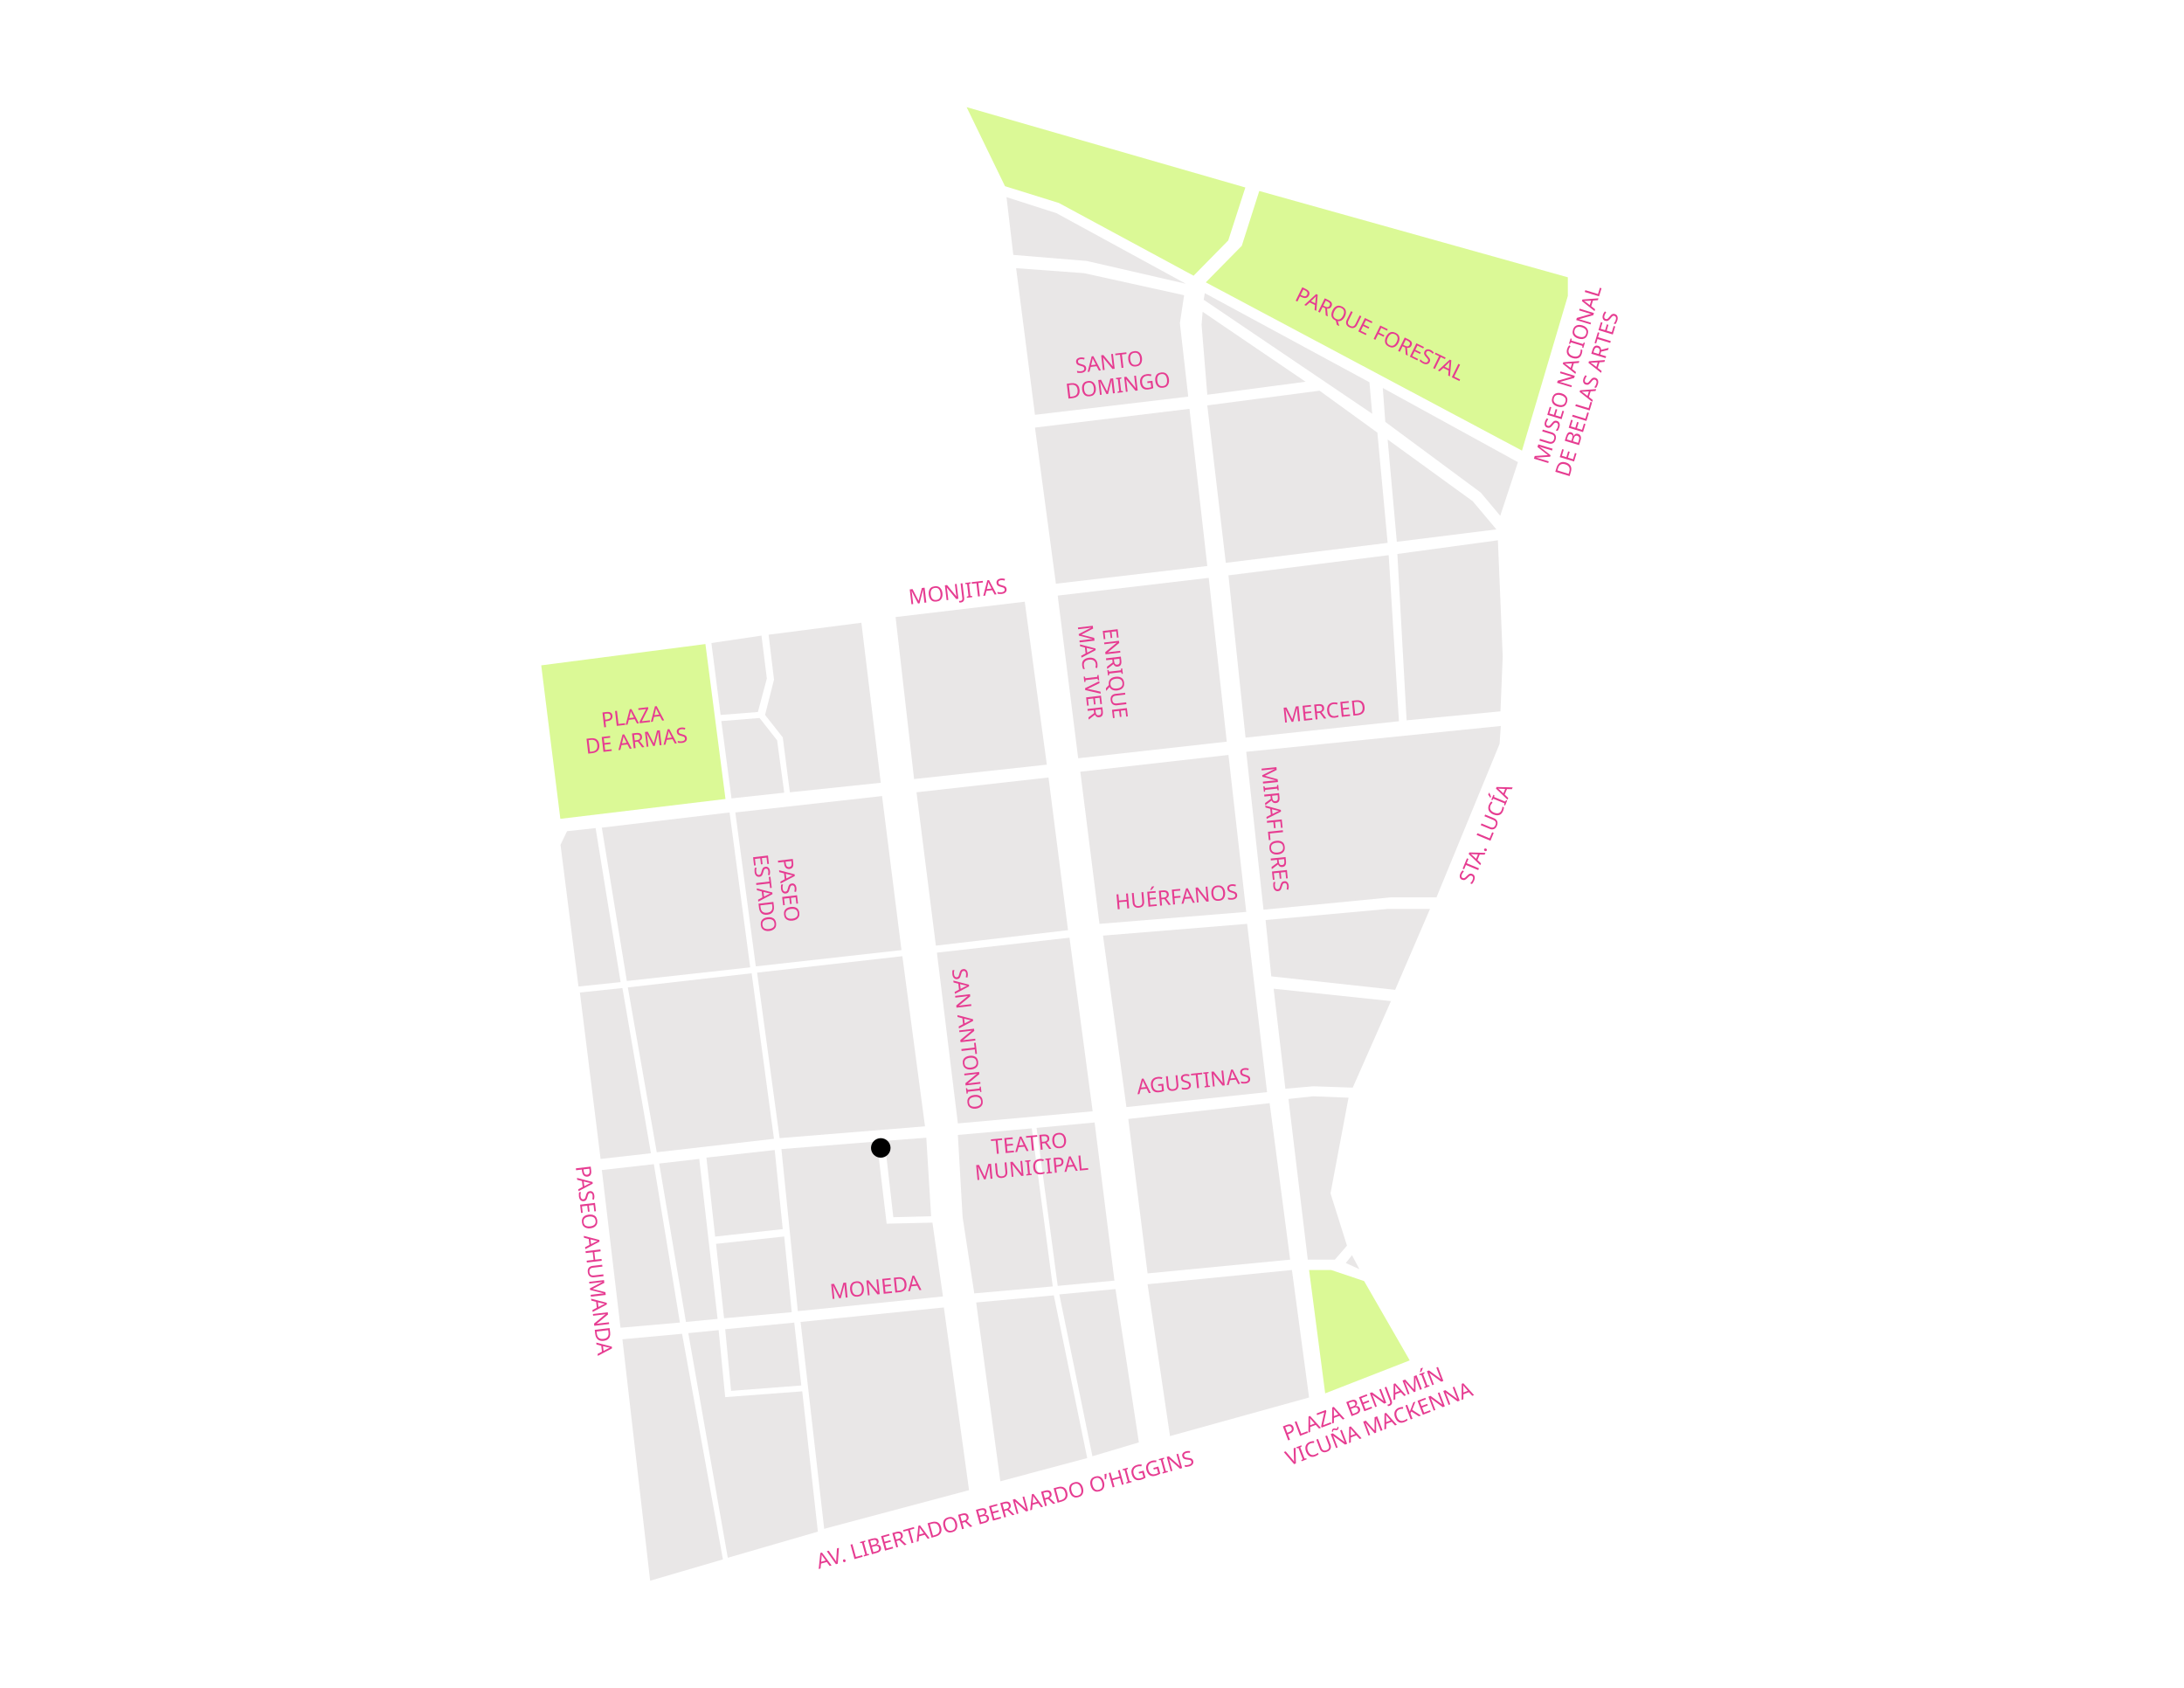
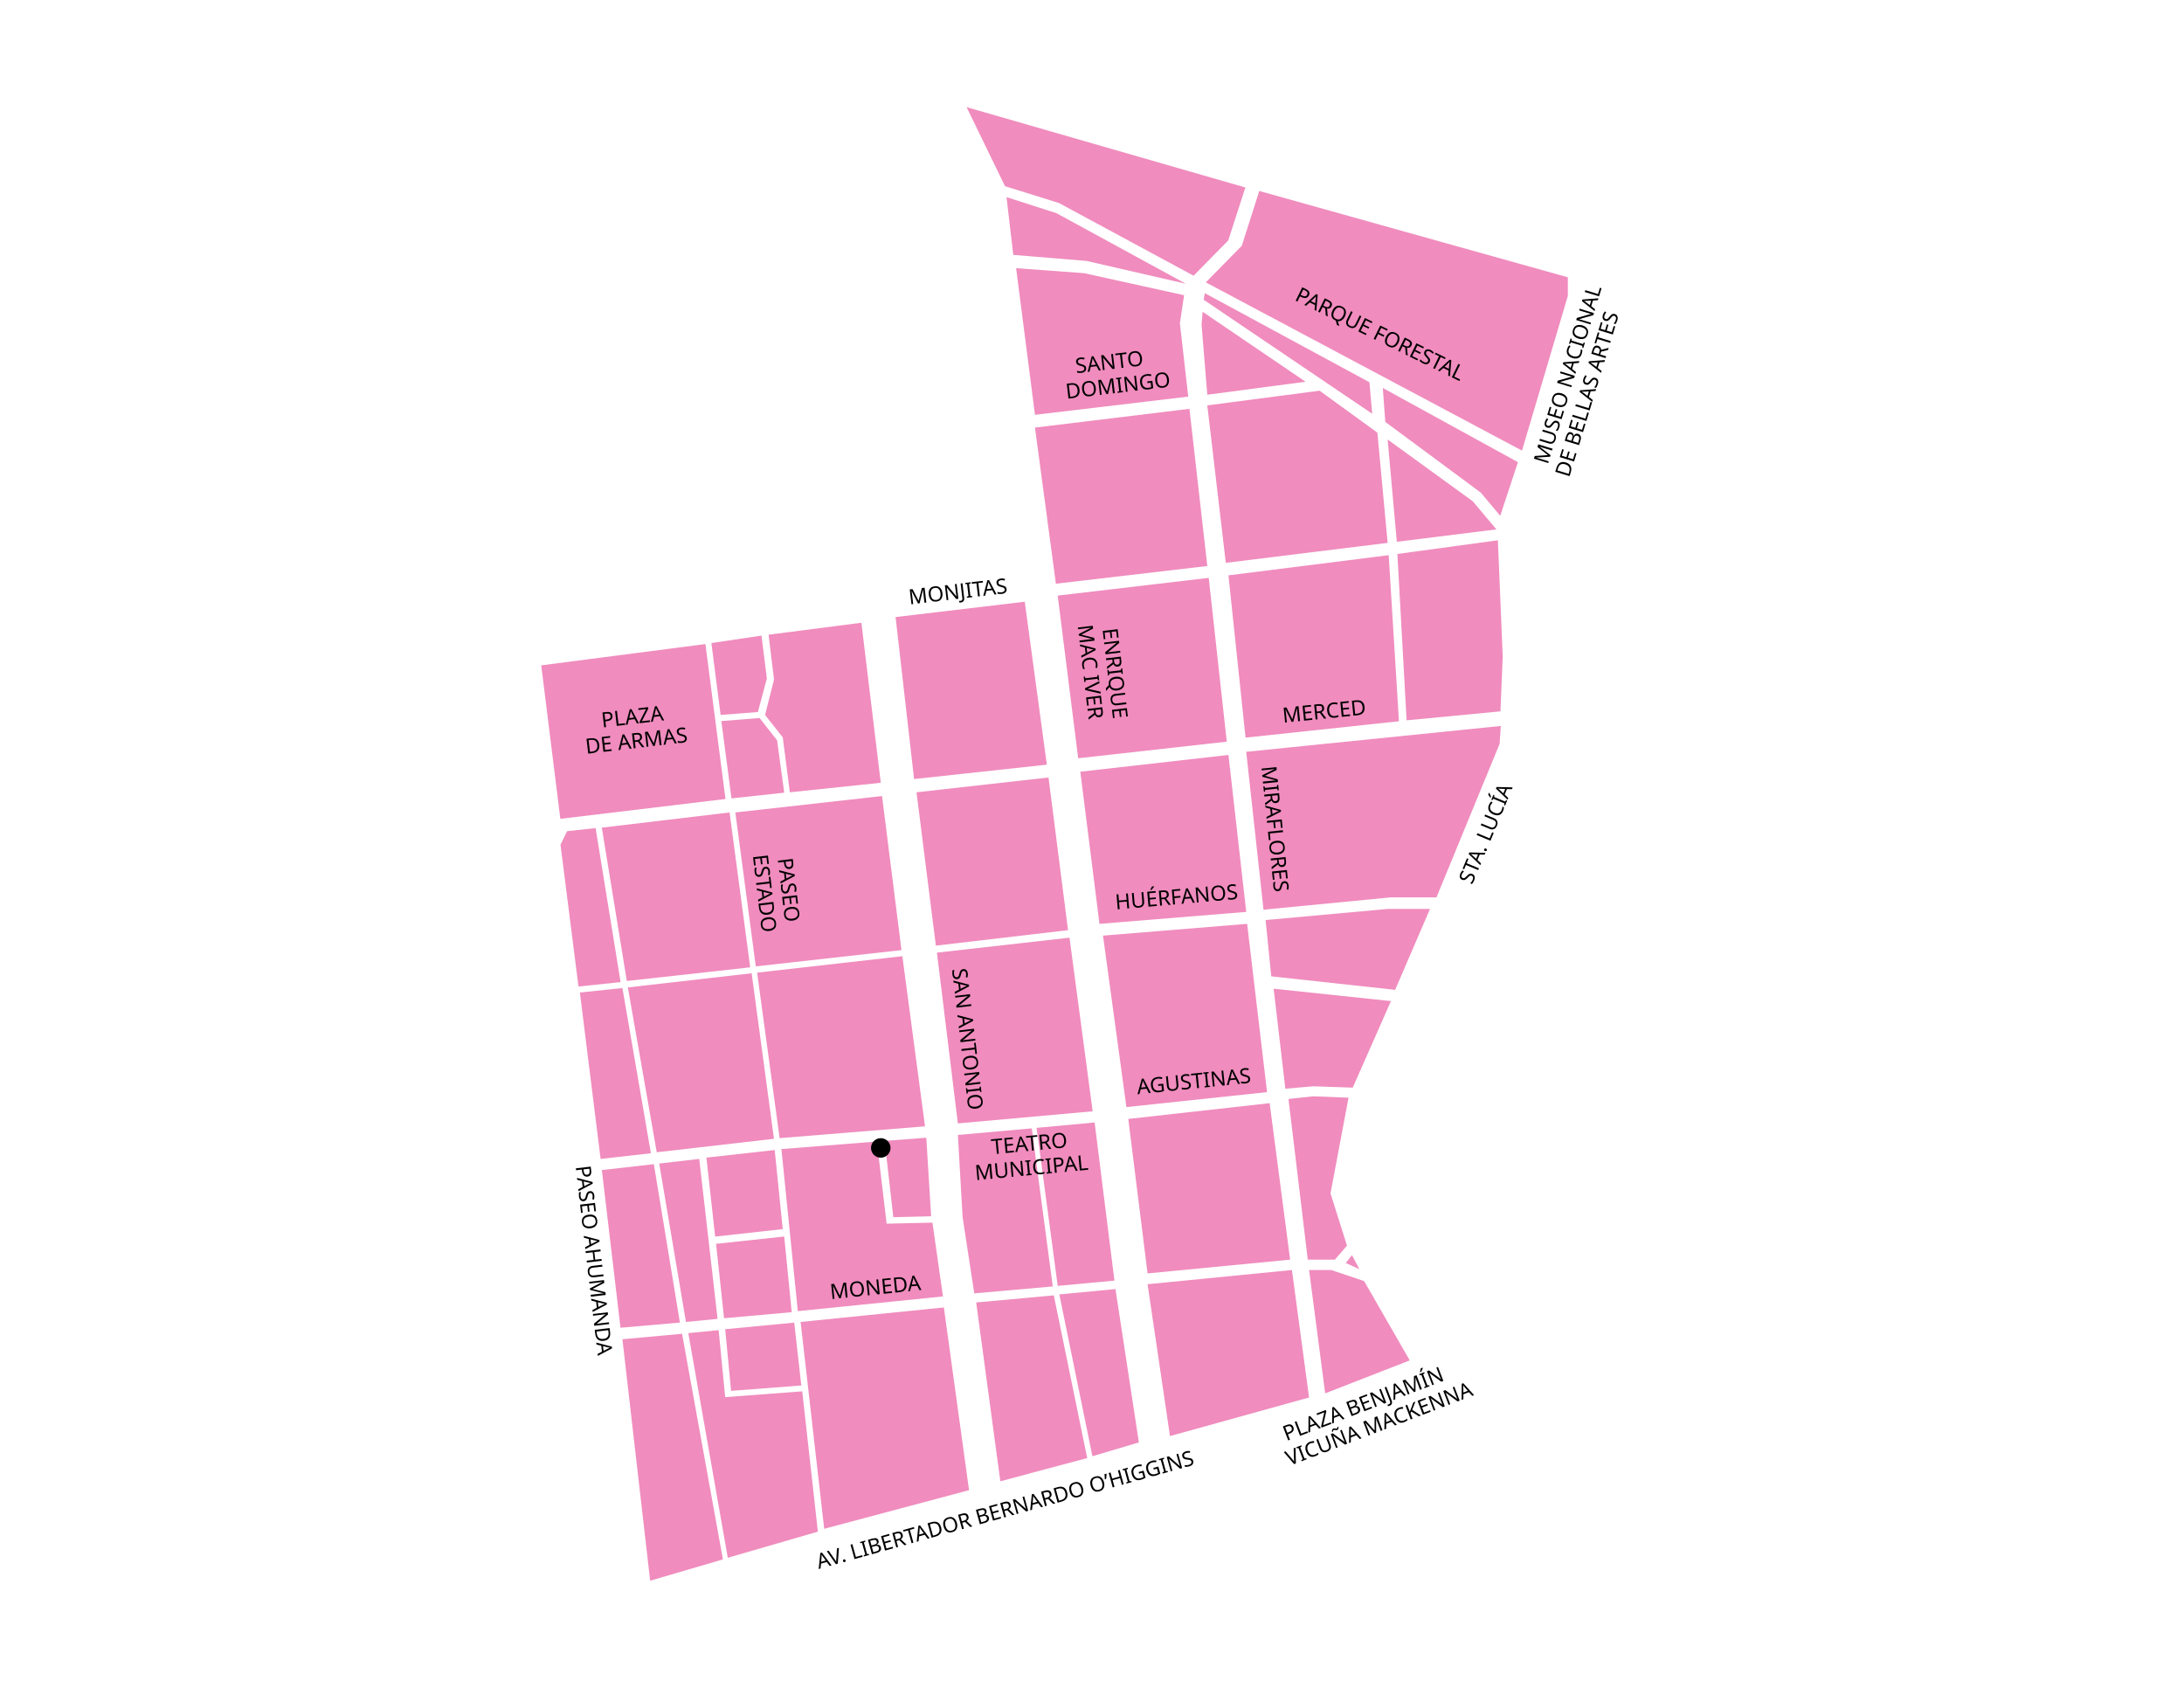
- <svg xmlns="http://www.w3.org/2000/svg" viewBox="0 0 792 612">
+ <svg xmlns="http://www.w3.org/2000/svg" id="Capa_1" version="1.1" viewBox="0 0 792 612">
  <defs>
    <style>
-       .cls-1 {
-         fill: #e9e7e7;
+       .st0 {
+         fill: #f08cbe;
      }

-       .cls-2 {
-         font-size: 7.6px;
+       .st1, .st2 {
+         isolation: isolate;
      }

-       .cls-2, .cls-3 {
-         fill: #e63c91;
+       .st2 {
        font-family: GeistMono-Regular, 'Geist Mono';
-       }
- 
-       .cls-3 {
        font-size: 7.6px;
-       }
- 
-       .cls-4 {
-         fill: #dbf996;
      }
    </style>
  </defs>
-   <g id="Capa_1" data-name="Capa 1">
+   <g id="Capa_11" data-name="Capa_1">
    <g>
-       <polygon class="cls-4" points="474.72 460.5 482.75 460.5 494.68 464.51 511.22 493.27 480.56 505.22 474.72 460.5" />
-       <polygon class="cls-1" points="468.5 460.5 474.72 506.72 424.28 520.71 416.15 465.65 468.5 460.5" />
-       <polygon class="cls-1" points="467.25 398.48 476.17 397.51 489.03 398.02 482.49 432.71 488.47 451.66 484.07 456.74 474.25 456.74 467.25 398.48" />
-       <polygon class="cls-1" points="490.28 455.12 488.03 457.96 492.97 460.2 490.28 455.12" />
-       <polygon class="cls-1" points="461.87 358.5 466.12 394.76 476.24 393.88 490.55 394.37 504.41 362.99 461.87 358.5" />
-       <polygon class="cls-1" points="518.57 329.58 505.93 358.91 461.01 354.02 458.95 333.6 503.18 329.58 518.57 329.58" />
-       <polygon class="cls-1" points="445.48 208.62 503.59 201.3 507.31 261.52 451.68 267.46 445.48 208.62" />
-       <polygon class="cls-1" points="506.74 200.86 510.09 261.18 544.12 257.93 544.94 238.06 543.19 195.9 506.74 200.86" />
-       <polygon class="cls-1" points="391.76 279.82 445.48 273.74 451.93 330.65 398.71 334.98 391.76 279.82" />
-       <polygon class="cls-1" points="399.99 339.25 452.26 334.98 459.48 396 408.48 401.42 399.99 339.25" />
-       <polygon class="cls-1" points="458.19 329.85 504.41 325.37 520.92 325.37 543.81 269.73 544.25 263.23 451.93 272.6 458.19 329.85" />
-       <polygon class="cls-1" points="409.16 405.72 460.42 400 467.85 456.74 416.15 461.73 409.16 405.72" />
-       <polygon class="cls-1" points="503.21 159.36 506.54 196.45 542.65 191.95 534.06 181.74 503.21 159.36" />
-       <polygon class="cls-1" points="478.52 141.66 437.81 146.99 444.52 204.08 503.21 196.84 499.49 156.87 478.52 141.66" />
-       <polygon class="cls-1" points="365 71.48 367.46 92.42 394.09 94.62 430.03 102.89 383.1 77.29 365 71.48" />
-       <polygon class="cls-1" points="550.46 167.58 544.04 187.03 536.98 178.61 502.36 152.98 501.45 140.67 550.46 167.58" />
-       <polygon class="cls-1" points="205.64 301.38 215.99 300.26 225.05 356.11 209.78 357.7 203.26 306.31 205.64 301.38" />
-       <polygon class="cls-1" points="210.29 359.88 225.71 358.26 236.04 418.16 217.8 420.22 210.29 359.88" />
-       <polygon class="cls-1" points="218.25 424.25 237.11 422.12 246.56 479.55 225.02 481.43 218.25 424.25" />
-       <polygon class="cls-1" points="225.71 485.61 247.34 483.62 262.16 565.43 235.77 573.15 225.71 485.61" />
-       <polygon class="cls-1" points="218.24 300.1 227.31 355.7 272.05 350.75 264.57 294.59 218.24 300.1" />
-       <polygon class="cls-1" points="227.68 358.03 272.57 352.9 280.67 412.92 238.16 417.8 227.68 358.03" />
-       <polygon class="cls-1" points="431.34 148.24 437.81 205.23 382.91 211.65 375.32 155.04 431.34 148.24" />
-       <polygon class="cls-1" points="259.67 451.01 284.38 448.35 287.11 475.79 262.57 477.99 259.67 451.01" />
-       <polygon class="cls-1" points="239.05 421.89 253.57 420.22 260.22 478.22 248.75 479.33 239.05 421.89" />
-       <polygon class="cls-1" points="256.17 419.74 280.94 416.99 283.85 445.67 259.34 448.38 256.17 419.74" />
-       <polygon class="cls-1" points="262.98 481.96 288.02 479.57 290.58 502.36 265.12 504.31 262.98 481.96" />
-       <polygon class="cls-1" points="290.33 479.33 342.28 474.07 351.41 540.33 298.88 554.34 290.33 479.33" />
-       <polygon class="cls-1" points="249.6 483.38 260.61 482.3 262.98 506.59 290.92 504.49 296.59 555.36 263.92 564.84 249.6 483.38" />
-       <polygon class="cls-1" points="283.37 416.65 289.32 475.41 341.95 470.08 338.14 443.32 321.53 443.7 317.98 413.9 283.37 416.65" />
-       <polygon class="cls-1" points="320.8 413.68 323.95 441.35 337.66 441.01 335.91 412.53 320.8 413.68" />
-       <polygon class="cls-1" points="266.66 294.59 319.86 288.64 326.91 344.5 274.08 350.4 266.66 294.59" />
-       <polygon class="cls-1" points="274.56 352.67 327.23 346.71 335.44 408.4 282.72 412.68 274.56 352.67" />
-       <polygon class="cls-4" points="203.2 296.9 196.27 241.25 255.81 233.53 263.09 289.71 203.2 296.9" />
-       <polygon class="cls-1" points="257.98 233.16 261.32 259.23 274.84 258.17 278.09 246.02 276.14 230.47 257.98 233.16" />
-       <polygon class="cls-1" points="261.58 261.46 275.45 260.34 281.81 268.44 284.39 287.42 265.27 289.49 261.58 261.46" />
-       <polygon class="cls-1" points="278.72 230.14 312.37 225.8 319.4 283.83 286.43 287.28 283.86 267.37 277.44 259.23 280.69 246.43 278.72 230.14" />
-       <polygon class="cls-1" points="368.48 97.24 375.32 150.41 430.9 143.81 427.87 117.2 429.4 107.05 393.13 99.05 368.48 97.24" />
-       <polygon class="cls-1" points="383.56 215.96 438.33 209.53 444.87 268.92 390.99 274.94 383.56 215.96" />
-       <polygon class="cls-1" points="354 472.27 382.15 469.69 394.26 528.69 362.76 537.1 354 472.27" />
-       <polygon class="cls-1" points="347.36 411.52 349.08 441.35 353.31 468.97 381.77 466.45 374.16 409.14 347.36 411.52" />
-       <polygon class="cls-1" points="384.15 469.34 404.51 467.41 413 523 396.15 528.02 384.15 469.34" />
-       <polygon class="cls-1" points="375.9 408.96 383.57 466.25 404.14 464.34 396.95 407 375.9 408.96" />
-       <polygon class="cls-1" points="436.12 113.05 435.74 117.78 437.81 143.13 473.44 138.41 436.12 113.05" />
-       <polygon class="cls-4" points="350.53 38.85 364.45 67.51 383.99 73.6 432.84 99.97 445.41 87.18 451.61 67.98 350.53 38.85" />
-       <polygon class="cls-4" points="551.93 163.39 568.56 107.29 568.56 100.55 456.66 69.25 450.32 89.12 437.27 102.38 551.93 163.39" />
-       <polygon class="cls-1" points="497.61 150.02 496.61 138.6 436.91 106.3 436.5 108.69 497.61 150.02" />
-       <polygon class="cls-1" points="339.76 345.42 387.84 340 396.24 402.95 347.36 407.34 339.76 345.42" />
-       <polygon class="cls-1" points="324.77 223.74 371.61 218.18 379.62 277.26 331.48 282.48 324.77 223.74" />
-       <polygon class="cls-1" points="332.36 287.28 380.23 281.91 387.31 337.27 339.38 342.88 332.36 287.28" />
-       <text class="cls-2" transform="translate(561.23 168.59) rotate(-73.04)">
-         <tspan x="0" y="0">MUSEO NACIONAL</tspan>
-         <tspan x="-2.28" y="8.8">DE BELLAS ARTES</tspan>
-       </text>
-       <text class="cls-2" transform="translate(218.37 263.81) rotate(-6.64)">
-         <tspan x="0" y="0">PLAZA</tspan>
-         <tspan x="-6.84" y="8.8">DE ARMAS</tspan>
-       </text>
-       <text class="cls-2" transform="translate(466.47 522.54) rotate(-20.97)">
-         <tspan x="0" y="0">PLAZA BENJAMÍN</tspan>
-         <tspan x="-2.28" y="8.8">VICUÑA MACKENNA</tspan>
-       </text>
-       <text class="cls-2" transform="translate(533.78 320.97) rotate(-67.4)">
-         <tspan x="0" y="0">STA. LUCÍA</tspan>
-       </text>
-       <text class="cls-2" transform="translate(469.21 108.71) rotate(26.13)">
-         <tspan x="0" y="0">PARQUE FORESTAL</tspan>
-       </text>
-       <text class="cls-3" transform="translate(296.89 568.91) rotate(-15.51)">
-         <tspan x="0" y="0">AV. LIBERTADOR BERNARDO O’HIGGINS</tspan>
-       </text>
-       <text class="cls-3" transform="translate(345.23 351.41) rotate(83.32)">
-         <tspan x="0" y="0">SAN ANTONIO</tspan>
-       </text>
-       <text class="cls-3" transform="translate(457.41 277.98) rotate(84.19)">
-         <tspan x="0" y="0">MIRAFLORES</tspan>
-       </text>
-       <text class="cls-3" transform="translate(399.82 228.05) rotate(83.32)">
-         <tspan x="0" y="0">ENRIQUE</tspan>
-         <tspan x="-2.28" y="8.8">MAC IVER</tspan>
-       </text>
-       <text class="cls-3" transform="translate(208.74 422.91) rotate(83.32)">
-         <tspan x="0" y="0">PASEO AHUMANDA</tspan>
-       </text>
-       <text class="cls-3" transform="translate(301.24 471.07) rotate(-5.81)">
-         <tspan x="0" y="0">MONEDA</tspan>
-       </text>
-       <text class="cls-3" transform="translate(412.5 396.77) rotate(-5.81)">
-         <tspan x="0" y="0">AGUSTINAS</tspan>
-       </text>
-       <text class="cls-3" transform="translate(465.32 262.08) rotate(-5.81)">
-         <tspan x="0" y="0">MERCED</tspan>
-       </text>
-       <text class="cls-3" transform="translate(282.02 311.35) rotate(83.32)">
-         <tspan x="0" y="0">PASEO</tspan>
-         <tspan x="-2.28" y="8.8">ESTADO</tspan>
-       </text>
-       <text class="cls-3" transform="translate(329.81 219.19) rotate(-6.68)">
-         <tspan x="0" y="0">MONJITAS</tspan>
-       </text>
-       <text class="cls-3" transform="translate(390.26 135.34) rotate(-6.68)">
-         <tspan x="0" y="0">SANTO</tspan>
-         <tspan x="-4.56" y="8.8">DOMINGO</tspan>
-       </text>
-       <text class="cls-3" transform="translate(359.76 418.54) rotate(-5.31)">
-         <tspan x="0" y="0">TEATRO</tspan>
-         <tspan x="-6.84" y="8.8">MUNICIPAL</tspan>
-       </text>
-       <text class="cls-3" transform="translate(404.62 329.77) rotate(-4.92)">
-         <tspan x="0" y="0">HUÉRFANOS</tspan>
-       </text>
+       <polygon class="st0" points="474.72 460.5 482.75 460.5 494.68 464.51 511.22 493.27 480.56 505.22 474.72 460.5" />
+       <polygon class="st0" points="468.5 460.5 474.72 506.72 424.28 520.71 416.15 465.65 468.5 460.5" />
+       <polygon class="st0" points="467.25 398.48 476.17 397.51 489.03 398.02 482.49 432.71 488.47 451.66 484.07 456.74 474.25 456.74 467.25 398.48" />
+       <polygon class="st0" points="490.28 455.12 488.03 457.96 492.97 460.2 490.28 455.12" />
+       <polygon class="st0" points="461.87 358.5 466.12 394.76 476.24 393.88 490.55 394.37 504.41 362.99 461.87 358.5" />
+       <polygon class="st0" points="518.57 329.58 505.93 358.91 461.01 354.02 458.95 333.6 503.18 329.58 518.57 329.58" />
+       <polygon class="st0" points="445.48 208.62 503.59 201.3 507.31 261.52 451.68 267.46 445.48 208.62" />
+       <polygon class="st0" points="506.74 200.86 510.09 261.18 544.12 257.93 544.94 238.06 543.19 195.9 506.74 200.86" />
+       <polygon class="st0" points="391.76 279.82 445.48 273.74 451.93 330.65 398.71 334.98 391.76 279.82" />
+       <polygon class="st0" points="399.99 339.25 452.26 334.98 459.48 396 408.48 401.42 399.99 339.25" />
+       <polygon class="st0" points="458.19 329.85 504.41 325.37 520.92 325.37 543.81 269.73 544.25 263.23 451.93 272.6 458.19 329.85" />
+       <polygon class="st0" points="409.16 405.72 460.42 400 467.85 456.74 416.15 461.73 409.16 405.72" />
+       <polygon class="st0" points="503.21 159.36 506.54 196.45 542.65 191.95 534.06 181.74 503.21 159.36" />
+       <polygon class="st0" points="478.52 141.66 437.81 146.99 444.52 204.08 503.21 196.84 499.49 156.87 478.52 141.66" />
+       <polygon class="st0" points="365 71.48 367.46 92.42 394.09 94.62 430.03 102.89 383.1 77.29 365 71.48" />
+       <polygon class="st0" points="550.46 167.58 544.04 187.03 536.98 178.61 502.36 152.98 501.45 140.67 550.46 167.58" />
+       <polygon class="st0" points="205.64 301.38 215.99 300.26 225.05 356.11 209.78 357.7 203.26 306.31 205.64 301.38" />
+       <polygon class="st0" points="210.29 359.88 225.71 358.26 236.04 418.16 217.8 420.22 210.29 359.88" />
+       <polygon class="st0" points="218.25 424.25 237.11 422.12 246.56 479.55 225.02 481.43 218.25 424.25" />
+       <polygon class="st0" points="225.71 485.61 247.34 483.62 262.16 565.43 235.77 573.15 225.71 485.61" />
+       <polygon class="st0" points="218.24 300.1 227.31 355.7 272.05 350.75 264.57 294.59 218.24 300.1" />
+       <polygon class="st0" points="227.68 358.03 272.57 352.9 280.67 412.92 238.16 417.8 227.68 358.03" />
+       <polygon class="st0" points="431.34 148.24 437.81 205.23 382.91 211.65 375.32 155.04 431.34 148.24" />
+       <polygon class="st0" points="259.67 451.01 284.38 448.35 287.11 475.79 262.57 477.99 259.67 451.01" />
+       <polygon class="st0" points="239.05 421.89 253.57 420.22 260.22 478.22 248.75 479.33 239.05 421.89" />
+       <polygon class="st0" points="256.17 419.74 280.94 416.99 283.85 445.67 259.34 448.38 256.17 419.74" />
+       <polygon class="st0" points="262.98 481.96 288.02 479.57 290.58 502.36 265.12 504.31 262.98 481.96" />
+       <polygon class="st0" points="290.33 479.33 342.28 474.07 351.41 540.33 298.88 554.34 290.33 479.33" />
+       <polygon class="st0" points="249.6 483.38 260.61 482.3 262.98 506.59 290.92 504.49 296.59 555.36 263.92 564.84 249.6 483.38" />
+       <polygon class="st0" points="283.37 416.65 289.32 475.41 341.95 470.08 338.14 443.32 321.53 443.7 317.98 413.9 283.37 416.65" />
+       <polygon class="st0" points="320.8 413.68 323.95 441.35 337.66 441.01 335.91 412.53 320.8 413.68" />
+       <polygon class="st0" points="266.66 294.59 319.86 288.64 326.91 344.5 274.08 350.4 266.66 294.59" />
+       <polygon class="st0" points="274.56 352.67 327.23 346.71 335.44 408.4 282.72 412.68 274.56 352.67" />
+       <polygon class="st0" points="203.2 296.9 196.27 241.25 255.81 233.53 263.09 289.71 203.2 296.9" />
+       <polygon class="st0" points="257.98 233.16 261.32 259.23 274.84 258.17 278.09 246.02 276.14 230.47 257.98 233.16" />
+       <polygon class="st0" points="261.58 261.46 275.45 260.34 281.81 268.44 284.39 287.42 265.27 289.49 261.58 261.46" />
+       <polygon class="st0" points="278.72 230.14 312.37 225.8 319.4 283.83 286.43 287.28 283.86 267.37 277.44 259.23 280.69 246.43 278.72 230.14" />
+       <polygon class="st0" points="368.48 97.24 375.32 150.41 430.9 143.81 427.87 117.2 429.4 107.05 393.13 99.05 368.48 97.24" />
+       <polygon class="st0" points="383.56 215.96 438.33 209.53 444.87 268.92 390.99 274.94 383.56 215.96" />
+       <polygon class="st0" points="354 472.27 382.15 469.69 394.26 528.69 362.76 537.1 354 472.27" />
+       <polygon class="st0" points="347.36 411.52 349.08 441.35 353.31 468.97 381.77 466.45 374.16 409.14 347.36 411.52" />
+       <polygon class="st0" points="384.15 469.34 404.51 467.41 413 523 396.15 528.02 384.15 469.34" />
+       <polygon class="st0" points="375.9 408.96 383.57 466.25 404.14 464.34 396.95 407 375.9 408.96" />
+       <polygon class="st0" points="436.12 113.05 435.74 117.78 437.81 143.13 473.44 138.41 436.12 113.05" />
+       <polygon class="st0" points="350.53 38.85 364.45 67.51 383.99 73.6 432.84 99.97 445.41 87.18 451.61 67.98 350.53 38.85" />
+       <polygon class="st0" points="551.93 163.39 568.56 107.29 568.56 100.55 456.66 69.25 450.32 89.12 437.27 102.38 551.93 163.39" />
+       <polygon class="st0" points="497.61 150.02 496.61 138.6 436.91 106.3 436.5 108.69 497.61 150.02" />
+       <polygon class="st0" points="339.76 345.42 387.84 340 396.24 402.95 347.36 407.34 339.76 345.42" />
+       <polygon class="st0" points="324.77 223.74 371.61 218.18 379.62 277.26 331.48 282.48 324.77 223.74" />
+       <polygon class="st0" points="332.36 287.28 380.23 281.91 387.31 337.27 339.38 342.88 332.36 287.28" />
+       <g class="st1">
+         <text class="st2" transform="translate(561.23 168.59) rotate(-73.04)">
+           <tspan x="0" y="0">MUSEO NACIONAL</tspan>
+         </text>
+         <text class="st2" transform="translate(568.98 173.34) rotate(-73.04)">
+           <tspan x="0" y="0">DE BELLAS ARTES</tspan>
+         </text>
+       </g>
+       <g class="st1">
+         <text class="st2" transform="translate(218.37 263.81) rotate(-6.64)">
+           <tspan x="0" y="0">PLAZA</tspan>
+         </text>
+         <text class="st2" transform="translate(212.59 273.34) rotate(-6.64)">
+           <tspan x="0" y="0">DE ARMAS</tspan>
+         </text>
+       </g>
+       <g class="st1">
+         <text class="st2" transform="translate(466.47 522.54) rotate(-20.97)">
+           <tspan x="0" y="0">PLAZA BENJAMÍN</tspan>
+         </text>
+         <text class="st2" transform="translate(467.49 531.57) rotate(-20.97)">
+           <tspan x="0" y="0">VICUÑA MACKENNA</tspan>
+         </text>
+       </g>
+       <g class="st1">
+         <text class="st2" transform="translate(533.78 320.97) rotate(-67.4)">
+           <tspan x="0" y="0">STA. LUCÍA</tspan>
+         </text>
+       </g>
+       <g class="st1">
+         <text class="st2" transform="translate(469.21 108.71) rotate(26.13)">
+           <tspan x="0" y="0">PARQUE FORESTAL</tspan>
+         </text>
+       </g>
+       <g class="st1">
+         <text class="st2" transform="translate(296.89 568.91) rotate(-15.51)">
+           <tspan x="0" y="0">AV. LIBERTADOR BERNARDO O’HIGGINS</tspan>
+         </text>
+       </g>
+       <g class="st1">
+         <text class="st2" transform="translate(345.23 351.41) rotate(83.32)">
+           <tspan x="0" y="0">SAN ANTONIO</tspan>
+         </text>
+       </g>
+       <g class="st1">
+         <text class="st2" transform="translate(457.41 277.98) rotate(84.19)">
+           <tspan x="0" y="0">MIRAFLORES</tspan>
+         </text>
+       </g>
+       <g class="st1">
+         <text class="st2" transform="translate(399.82 228.05) rotate(83.32)">
+           <tspan x="0" y="0">ENRIQUE</tspan>
+         </text>
+         <text class="st2" transform="translate(390.81 226.81) rotate(83.32)">
+           <tspan x="0" y="0">MAC IVER</tspan>
+         </text>
+       </g>
+       <g class="st1">
+         <text class="st2" transform="translate(208.74 422.91) rotate(83.32)">
+           <tspan x="0" y="0">PASEO AHUMANDA</tspan>
+         </text>
+       </g>
+       <g class="st1">
+         <text class="st2" transform="translate(301.24 471.07) rotate(-5.81)">
+           <tspan x="0" y="0">MONEDA</tspan>
+         </text>
+       </g>
+       <g class="st1">
+         <text class="st2" transform="translate(412.5 396.77) rotate(-5.81)">
+           <tspan x="0" y="0">AGUSTINAS</tspan>
+         </text>
+       </g>
+       <g class="st1">
+         <text class="st2" transform="translate(465.32 262.08) rotate(-5.81)">
+           <tspan x="0" y="0">MERCED</tspan>
+         </text>
+       </g>
+       <g class="st1">
+         <text class="st2" transform="translate(282.02 311.35) rotate(83.32)">
+           <tspan x="0" y="0">PASEO</tspan>
+         </text>
+         <text class="st2" transform="translate(273.01 310.11) rotate(83.32)">
+           <tspan x="0" y="0">ESTADO</tspan>
+         </text>
+       </g>
+       <g class="st1">
+         <text class="st2" transform="translate(329.81 219.19) rotate(-6.68)">
+           <tspan x="0" y="0">MONJITAS</tspan>
+         </text>
+       </g>
+       <g class="st1">
+         <text class="st2" transform="translate(390.26 135.34) rotate(-6.68)">
+           <tspan x="0" y="0">SANTO</tspan>
+         </text>
+         <text class="st2" transform="translate(386.75 144.61) rotate(-6.68)">
+           <tspan x="0" y="0">DOMINGO</tspan>
+         </text>
+       </g>
+       <g class="st1">
+         <text class="st2" transform="translate(359.76 418.54) rotate(-5.31)">
+           <tspan x="0" y="0">TEATRO</tspan>
+         </text>
+         <text class="st2" transform="translate(353.76 427.94) rotate(-5.31)">
+           <tspan x="0" y="0">MUNICIPAL</tspan>
+         </text>
+       </g>
+       <g class="st1">
+         <text class="st2" transform="translate(404.62 329.77) rotate(-4.92)">
+           <tspan x="0" y="0">HUÉRFANOS</tspan>
+         </text>
+       </g>
    </g>
  </g>
-   <g id="Capa_2" data-name="Capa 2">
+   <g id="Capa_2">
    <circle cx="319.4" cy="416.23" r="3.54" />
  </g>
</svg>
